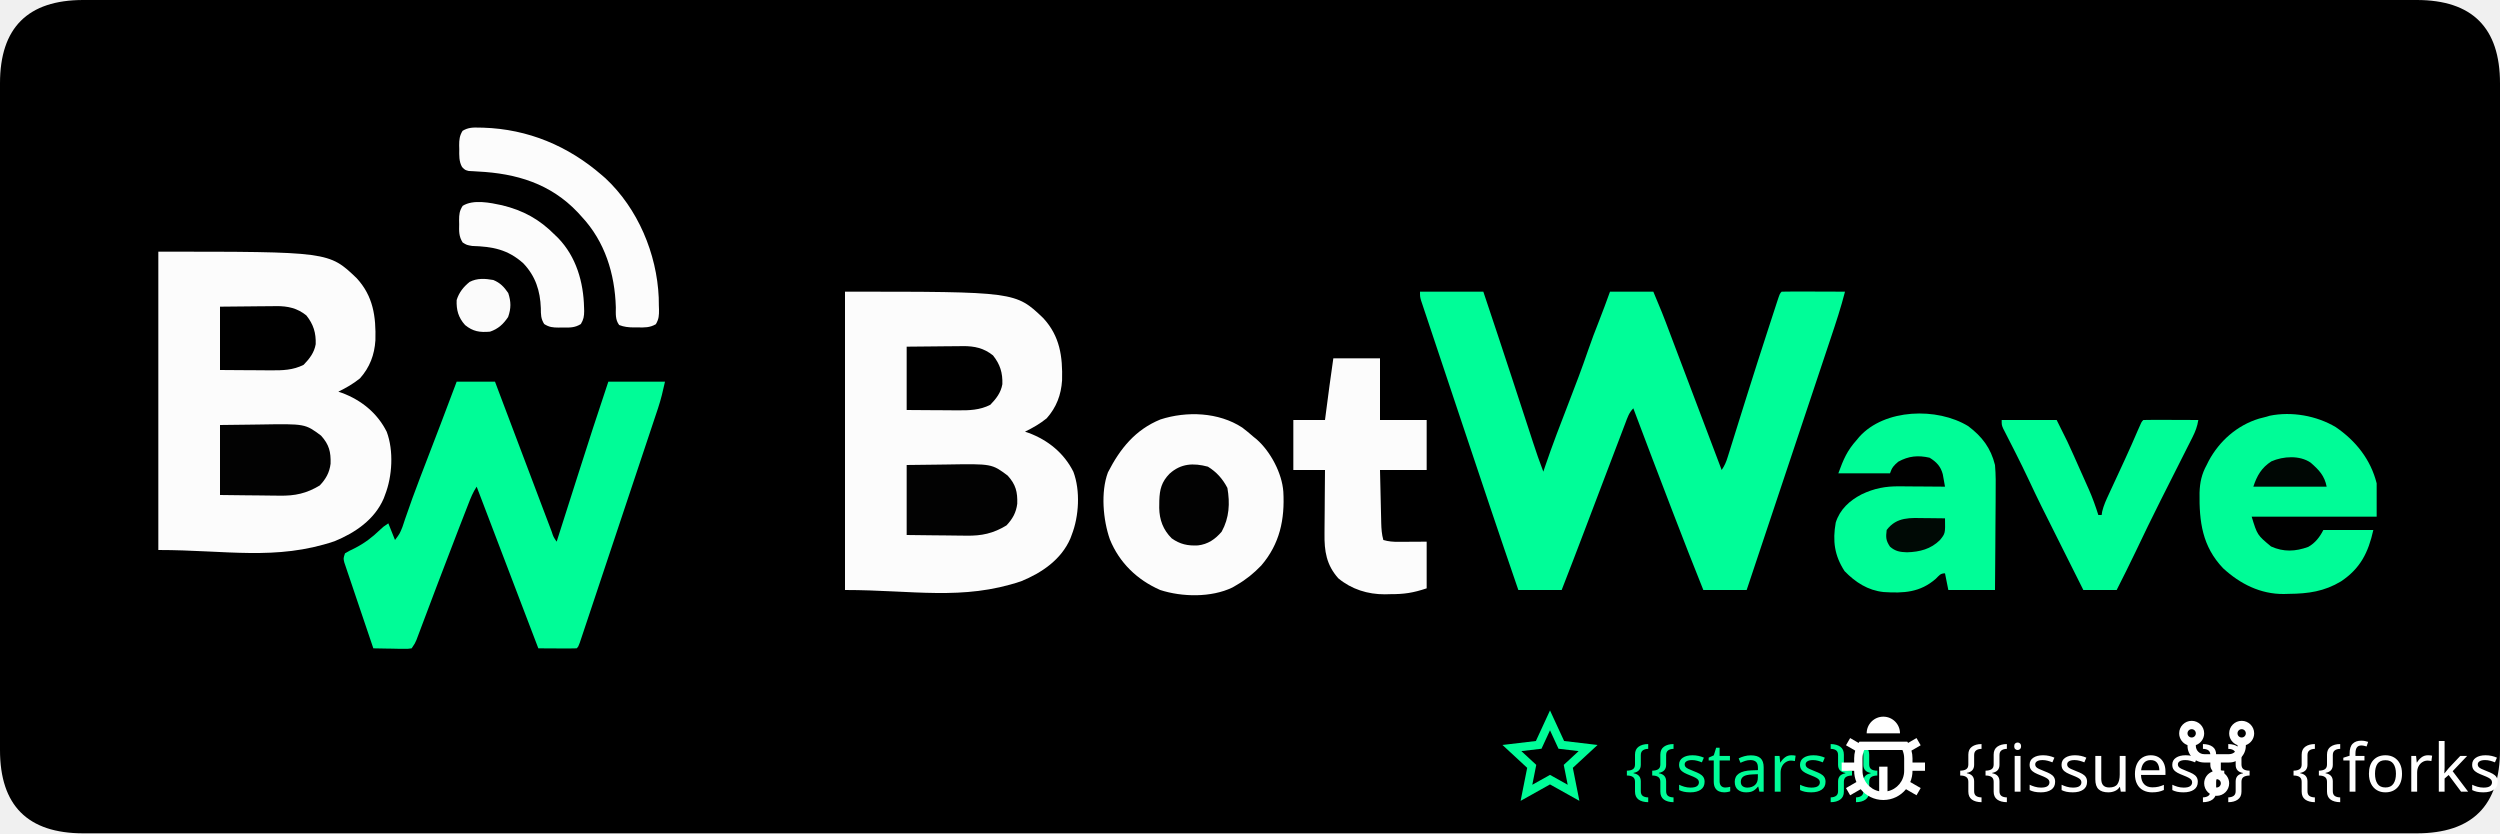
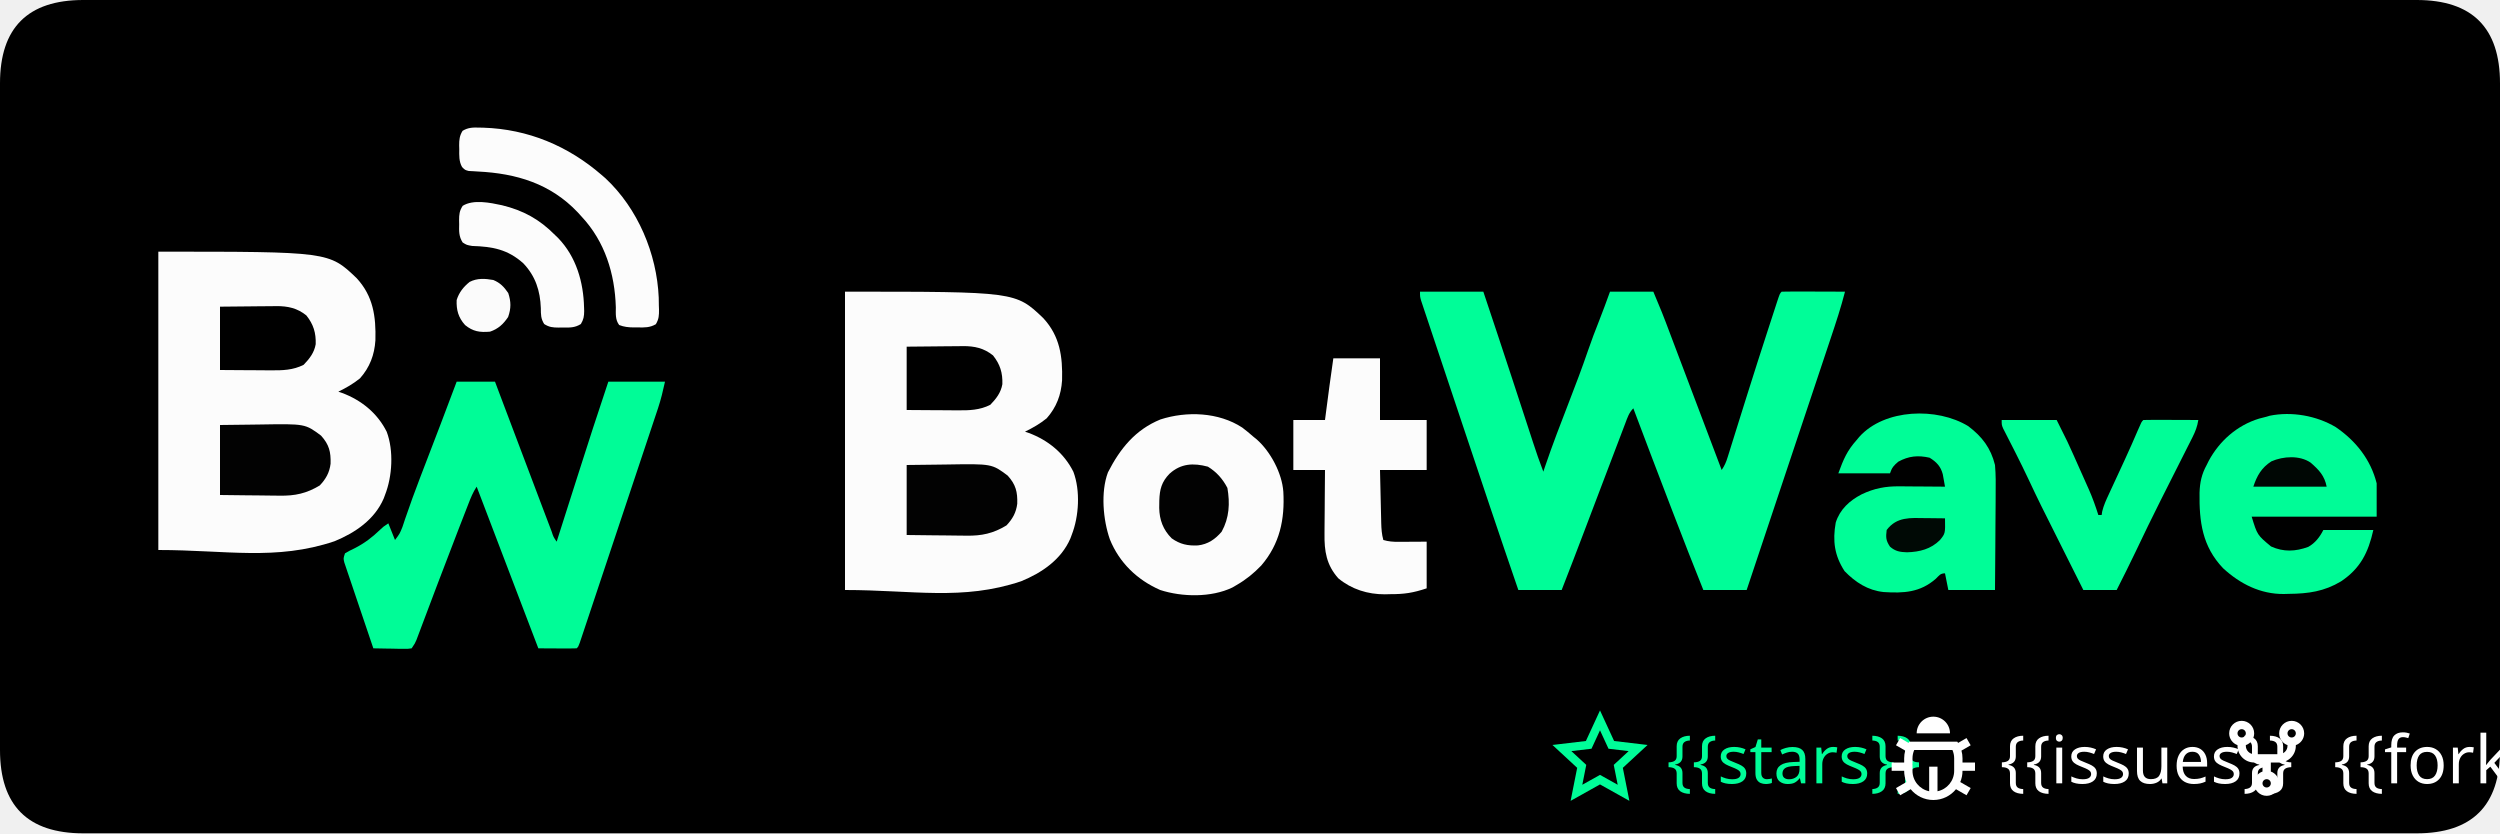
<svg xmlns="http://www.w3.org/2000/svg" version="1.1" width="1500" height="500">
  <path d="M50 0 L1450 0 Q1500 0 1500 50 L1500 450 Q1500 500 1450 500 L50 500 Q0 500 0 450 L0 50 Q0 0 50 0 Z" fill="#000000" />
  <path d="M0 0 C102.331 0 102.331 0 118.969 15.879 C128.941 26.675 130.626 38.868 130.246 53.195 C129.68 61.943 126.863 69.392 121 76 C116.976 79.263 112.647 81.739 108 84 C108.75 84.257 109.5 84.513 110.273 84.777 C121.837 89.103 131.435 96.87 137.027 108.055 C141.292 119.414 140.403 134.858 136 146 C135.745 146.688 135.49 147.377 135.227 148.086 C129.751 160.795 118.062 168.683 105.688 173.75 C70.621 185.548 40.549 179 0 179 C0 119.93 0 60.86 0 0 Z " fill="#FCFCFC" transform="translate(507,175)" />
  <path d="M0 0 C102.331 0 102.331 0 118.969 15.879 C128.941 26.675 130.626 38.868 130.246 53.195 C129.68 61.943 126.863 69.392 121 76 C116.976 79.263 112.647 81.739 108 84 C108.75 84.257 109.5 84.513 110.273 84.777 C121.837 89.103 131.435 96.87 137.027 108.055 C141.292 119.414 140.403 134.858 136 146 C135.745 146.688 135.49 147.377 135.227 148.086 C129.751 160.795 118.062 168.683 105.688 173.75 C70.621 185.548 40.549 179 0 179 C0 119.93 0 60.86 0 0 Z " fill="#FCFCFC" transform="translate(95,151)" />
  <path d="M0 0 C12.54 0 25.08 0 38 0 C43.838 17.437 49.643 34.884 55.367 52.359 C55.601 53.072 55.834 53.784 56.074 54.518 C58.446 61.757 60.817 68.997 63.182 76.238 C64.084 78.998 64.988 81.758 65.892 84.517 C66.517 86.43 67.141 88.343 67.765 90.256 C69.72 96.224 71.733 102.143 74 108 C74.331 107.009 74.663 106.017 75.004 104.996 C79.483 91.825 84.483 78.869 89.507 65.9 C93.422 55.789 97.277 45.678 100.775 35.414 C102.856 29.324 105.145 23.327 107.518 17.344 C109.795 11.595 111.883 5.822 114 0 C122.58 0 131.16 0 140 0 C145.625 13.5 145.625 13.5 147.365 18.099 C147.76 19.141 148.156 20.184 148.563 21.257 C148.974 22.347 149.385 23.436 149.809 24.559 C150.253 25.73 150.697 26.902 151.154 28.11 C152.34 31.241 153.524 34.373 154.707 37.506 C155.934 40.751 157.163 43.995 158.391 47.24 C160.348 52.409 162.304 57.578 164.258 62.749 C166.69 69.181 169.124 75.612 171.559 82.043 C174.708 90.361 177.855 98.68 181 107 C182.841 104.239 183.67 102.277 184.641 99.157 C185.11 97.666 185.11 97.666 185.588 96.145 C185.924 95.059 186.259 93.974 186.605 92.855 C186.962 91.718 187.318 90.58 187.686 89.408 C188.656 86.311 189.621 83.214 190.586 80.115 C192.199 74.943 193.826 69.774 195.451 64.606 C195.865 63.289 196.279 61.972 196.693 60.655 C200.59 48.255 204.554 35.877 208.58 23.517 C209.235 21.507 209.888 19.496 210.541 17.484 C211.442 14.707 212.347 11.931 213.254 9.156 C213.52 8.336 213.786 7.516 214.059 6.671 C215.885 1.115 215.885 1.115 217 0 C219.812 -0.089 222.599 -0.115 225.41 -0.098 C226.252 -0.096 227.094 -0.095 227.962 -0.093 C230.662 -0.088 233.362 -0.075 236.062 -0.062 C237.889 -0.057 239.715 -0.053 241.541 -0.049 C246.027 -0.038 250.514 -0.021 255 0 C252.613 9.371 249.588 18.508 246.519 27.671 C245.966 29.327 245.414 30.984 244.862 32.641 C243.373 37.108 241.881 41.574 240.388 46.039 C238.824 50.718 237.264 55.397 235.703 60.077 C232.752 68.924 229.798 77.771 226.843 86.616 C223.476 96.693 220.113 106.771 216.751 116.849 C209.838 137.567 202.92 158.284 196 179 C187.42 179 178.84 179 170 179 C163.99 164.071 158.141 149.087 152.375 134.062 C151.499 131.783 150.623 129.503 149.747 127.224 C142.432 108.174 135.188 89.098 128 70 C125.385 72.615 124.469 75.573 123.191 78.969 C122.913 79.696 122.634 80.423 122.347 81.172 C121.414 83.613 120.488 86.056 119.562 88.5 C118.905 90.224 118.247 91.949 117.588 93.673 C115.777 98.418 113.973 103.166 112.171 107.915 C110.964 111.096 109.755 114.276 108.546 117.456 C107.925 119.089 107.925 119.089 107.292 120.756 C106.666 122.402 106.666 122.402 106.027 124.082 C103.553 130.591 101.079 137.101 98.612 143.613 C94.131 155.431 89.599 167.227 85 179 C76.42 179 67.84 179 59 179 C47.633 145.963 36.539 112.836 25.485 79.693 C22.882 71.889 20.275 64.087 17.665 56.286 C15.619 50.17 13.577 44.052 11.537 37.934 C10.329 34.311 9.119 30.687 7.906 27.065 C6.569 23.073 5.238 19.078 3.909 15.083 C3.51 13.895 3.111 12.708 2.7 11.485 C2.342 10.404 1.983 9.324 1.614 8.21 C1.301 7.27 0.987 6.331 0.664 5.363 C0 3 0 3 0 0 Z " fill="#00FD98" transform="translate(852,175)" />
  <path d="M0 0 C7.59 0 15.18 0 23 0 C24.258 3.339 25.516 6.677 26.812 10.117 C34.905 31.586 42.999 53.055 51.145 74.503 C51.84 76.334 52.534 78.165 53.227 79.997 C54.184 82.525 55.144 85.052 56.105 87.578 C56.387 88.323 56.668 89.069 56.958 89.837 C58.052 93.171 58.052 93.171 60 96 C60.27 95.151 60.541 94.303 60.819 93.428 C63.405 85.312 65.993 77.196 68.582 69.081 C69.912 64.911 71.242 60.742 72.57 56.572 C78.59 37.672 84.672 18.8 91 0 C102.22 0 113.44 0 125 0 C123.775 5.515 122.628 10.49 120.868 15.77 C120.56 16.699 120.56 16.699 120.246 17.647 C119.568 19.692 118.884 21.733 118.199 23.775 C117.707 25.253 117.216 26.73 116.725 28.208 C115.399 32.196 114.067 36.183 112.734 40.169 C111.338 44.345 109.947 48.522 108.555 52.7 C106.22 59.704 103.882 66.708 101.542 73.711 C98.833 81.815 96.13 89.921 93.43 98.027 C90.832 105.829 88.23 113.629 85.626 121.428 C84.518 124.748 83.411 128.069 82.304 131.39 C81.005 135.291 79.702 139.192 78.397 143.091 C77.917 144.526 77.439 145.96 76.961 147.396 C76.312 149.347 75.659 151.296 75.005 153.246 C74.64 154.339 74.275 155.433 73.898 156.559 C73 159 73 159 72 160 C70.292 160.087 68.581 160.107 66.871 160.098 C65.319 160.093 65.319 160.093 63.736 160.088 C62.648 160.08 61.559 160.071 60.438 160.062 C58.799 160.056 58.799 160.056 57.127 160.049 C54.418 160.037 51.709 160.021 49 160 C45.833 151.708 42.666 143.417 39.5 135.125 C39.264 134.508 39.029 133.89 38.786 133.254 C29.845 109.841 20.917 86.423 12 63 C9.771 66.344 8.412 69.781 6.973 73.504 C6.672 74.275 6.371 75.046 6.061 75.84 C5.057 78.413 4.06 80.987 3.062 83.562 C2.361 85.366 1.659 87.17 0.957 88.973 C-3.15 99.543 -7.199 110.134 -11.215 120.738 C-11.646 121.877 -12.077 123.015 -12.522 124.187 C-14.647 129.8 -16.767 135.415 -18.879 141.033 C-19.656 143.093 -20.433 145.152 -21.211 147.211 C-21.743 148.633 -21.743 148.633 -22.285 150.084 C-22.614 150.954 -22.944 151.824 -23.283 152.72 C-23.71 153.857 -23.71 153.857 -24.146 155.017 C-25 157 -25 157 -27 160 C-29.338 160.341 -29.338 160.341 -32.227 160.293 C-33.258 160.283 -34.289 160.274 -35.352 160.264 C-36.432 160.239 -37.512 160.213 -38.625 160.188 C-39.713 160.174 -40.801 160.16 -41.922 160.146 C-44.615 160.111 -47.307 160.062 -50 160 C-52.375 153.015 -54.74 146.026 -57.093 139.033 C-58.185 135.786 -59.281 132.541 -60.385 129.298 C-61.653 125.57 -62.907 121.838 -64.16 118.105 C-64.559 116.94 -64.958 115.774 -65.369 114.573 C-65.729 113.492 -66.09 112.411 -66.461 111.298 C-66.944 109.869 -66.944 109.869 -67.437 108.411 C-68 106 -68 106 -67 103 C-64.41 101.492 -64.41 101.492 -61.062 99.875 C-55.245 96.873 -50.76 93.489 -46.023 88.918 C-44 87 -44 87 -41 85 C-39.68 88.3 -38.36 91.6 -37 95 C-34.177 91.251 -34.177 91.251 -32.547 87.21 C-32.296 86.464 -32.044 85.718 -31.785 84.95 C-31.517 84.136 -31.249 83.323 -30.973 82.484 C-28.128 74.115 -25.093 65.834 -21.934 57.578 C-21.488 56.413 -21.042 55.247 -20.582 54.046 C-19.203 50.447 -17.82 46.848 -16.438 43.25 C-14.602 38.464 -12.768 33.677 -10.934 28.891 C-10.5 27.76 -10.066 26.629 -9.619 25.464 C-6.372 16.991 -3.17 8.502 0 0 Z " fill="#00FC97" transform="translate(274,229)" />
  <path d="M0 0 C2.306 1.736 4.482 3.562 6.652 5.465 C7.332 6.015 8.011 6.566 8.711 7.133 C16.972 14.427 23.859 27.361 24.652 38.465 C25.581 55.104 22.552 69.776 11.402 82.777 C6.916 87.443 2.265 91.237 -3.348 94.465 C-4.22 94.973 -5.093 95.481 -5.992 96.004 C-18.593 102.043 -36.084 101.733 -49.223 97.465 C-63.008 91.424 -73.721 81.141 -79.418 67.113 C-83.513 55.448 -85.007 38.688 -80.586 26.891 C-73.347 12.71 -64.184 1.29 -49.09 -4.863 C-33.338 -9.958 -14.166 -9.263 0 0 Z " fill="#FCFCFC" transform="translate(745.3477,256.5352)" />
  <path d="M0 0 C12.085 8.224 21.057 19.5 24.629 33.789 C24.629 40.389 24.629 46.989 24.629 53.789 C-0.121 53.789 -24.871 53.789 -50.371 53.789 C-47.008 64.8 -47.008 64.8 -38.746 71.664 C-31.275 75.065 -24.062 74.733 -16.418 71.914 C-12.297 69.649 -9.453 65.952 -7.371 61.789 C2.529 61.789 12.429 61.789 22.629 61.789 C19.641 75.235 14.878 84.841 3.254 92.602 C-6.808 98.669 -16.425 99.995 -27.996 100.102 C-29.026 100.131 -30.056 100.16 -31.117 100.189 C-45.087 100.304 -57.31 94.138 -67.492 84.758 C-80.045 71.605 -81.87 56.807 -81.648 39.426 C-81.444 33.225 -80.38 28.243 -77.371 22.789 C-76.959 21.959 -76.546 21.129 -76.121 20.273 C-69.638 8.264 -59.067 -0.999 -45.996 -5.023 C-44.459 -5.437 -42.917 -5.834 -41.371 -6.211 C-40.769 -6.395 -40.167 -6.58 -39.547 -6.77 C-26.313 -9.454 -11.508 -6.801 0 0 Z " fill="#00FC97" transform="translate(1401.371,256.2109)" />
  <path d="M0 0 C8.353 6.304 13.523 13.103 16.062 23.312 C16.589 29.148 16.531 34.939 16.453 40.793 C16.446 42.459 16.44 44.125 16.436 45.79 C16.421 50.139 16.382 54.487 16.337 58.835 C16.296 63.286 16.278 67.738 16.258 72.189 C16.215 80.897 16.145 89.605 16.062 98.312 C6.822 98.312 -2.417 98.312 -11.938 98.312 C-12.598 95.013 -13.258 91.713 -13.938 88.312 C-16.769 88.312 -17.433 89.608 -19.438 91.562 C-28.836 99.793 -38.702 100.323 -50.748 99.54 C-60.229 98.555 -67.671 93.697 -74.188 87 C-80.24 77.705 -81.466 68.911 -79.5 57.852 C-76.99 49.915 -71.206 44.686 -64 40.938 C-56.478 37.313 -49.522 36.003 -41.281 36.117 C-40.494 36.12 -39.706 36.123 -38.894 36.126 C-36.408 36.137 -33.923 36.162 -31.438 36.188 C-29.74 36.198 -28.042 36.207 -26.344 36.215 C-22.208 36.237 -18.073 36.271 -13.938 36.312 C-14.213 34.717 -14.5 33.124 -14.793 31.531 C-15.031 30.2 -15.031 30.2 -15.274 28.842 C-16.496 24.182 -19.063 21.458 -23.188 18.938 C-30.1 17.366 -35.727 17.903 -41.938 21.312 C-44.734 23.667 -45.775 24.826 -46.938 28.312 C-57.167 28.312 -67.397 28.312 -77.938 28.312 C-74.838 19.789 -72.671 14.742 -66.938 8.312 C-66.414 7.685 -65.891 7.057 -65.352 6.41 C-50.179 -10.502 -18.64 -11.4 0 0 Z " fill="#00FD97" transform="translate(1180.938,255.6875)" />
  <path d="M0 0 C9.24 0 18.48 0 28 0 C28 12.21 28 24.42 28 37 C37.24 37 46.48 37 56 37 C56 46.9 56 56.8 56 67 C46.76 67 37.52 67 28 67 C28.12 72.339 28.243 77.677 28.372 83.016 C28.416 84.831 28.457 86.647 28.497 88.463 C28.555 91.074 28.619 93.686 28.684 96.297 C28.7 97.107 28.717 97.918 28.734 98.753 C28.828 102.317 29.046 105.567 30 109 C33.139 109.926 35.937 110.117 39.203 110.098 C40.528 110.094 40.528 110.094 41.88 110.09 C43.548 110.076 43.548 110.076 45.25 110.062 C48.797 110.042 52.345 110.021 56 110 C56 119.24 56 128.48 56 138 C47.755 140.748 42.55 141.519 34.188 141.5 C33.089 141.528 31.99 141.557 30.857 141.586 C20.667 141.61 10.948 138.591 3 132 C-4.16 123.976 -5.446 115.698 -5.293 105.281 C-5.289 104.183 -5.284 103.084 -5.28 101.953 C-5.263 98.468 -5.226 94.984 -5.188 91.5 C-5.172 89.128 -5.159 86.755 -5.146 84.383 C-5.114 78.588 -5.062 72.794 -5 67 C-11.27 67 -17.54 67 -24 67 C-24 57.1 -24 47.2 -24 37 C-17.73 37 -11.46 37 -5 37 C-4.71 34.753 -4.71 34.753 -4.414 32.461 C-3.011 21.63 -1.579 10.807 0 0 Z " fill="#FCFCFC" transform="translate(800,215)" />
  <path d="M0 0 C10.89 0 21.78 0 33 0 C39.929 13.859 39.929 13.859 42.98 20.73 C43.32 21.491 43.66 22.252 44.009 23.036 C44.716 24.62 45.42 26.206 46.124 27.792 C47.191 30.196 48.266 32.597 49.342 34.998 C50.034 36.554 50.726 38.111 51.418 39.668 C51.734 40.371 52.049 41.075 52.375 41.799 C54.57 46.773 56.36 51.818 58 57 C58.66 57 59.32 57 60 57 C60.096 56.331 60.192 55.663 60.291 54.974 C61.185 51.227 62.726 47.89 64.352 44.418 C64.689 43.686 65.026 42.954 65.373 42.2 C66.452 39.86 67.538 37.524 68.625 35.188 C70.036 32.14 71.444 29.092 72.852 26.043 C73.198 25.295 73.544 24.548 73.9 23.777 C76.638 17.84 79.275 11.862 81.849 5.852 C83.896 1.104 83.896 1.104 85 0 C87.448 -0.088 89.868 -0.115 92.316 -0.098 C93.413 -0.096 93.413 -0.096 94.532 -0.093 C96.875 -0.088 99.219 -0.075 101.562 -0.062 C103.148 -0.057 104.733 -0.053 106.318 -0.049 C110.212 -0.038 114.106 -0.021 118 0 C117.391 3.844 116.243 6.875 114.491 10.343 C113.966 11.39 113.441 12.436 112.9 13.515 C112.327 14.642 111.754 15.769 111.164 16.93 C110.563 18.123 109.964 19.316 109.364 20.51 C107.779 23.663 106.187 26.813 104.593 29.962 C101.775 35.531 98.969 41.105 96.164 46.68 C95.706 47.589 95.706 47.589 95.239 48.517 C90.159 58.607 85.231 68.763 80.399 78.973 C76.727 86.713 72.856 94.351 69 102 C62.4 102 55.8 102 49 102 C47.862 99.722 46.724 97.444 45.551 95.098 C42.956 89.906 40.356 84.716 37.751 79.528 C22.698 49.554 22.698 49.554 15.865 35.081 C13.528 30.146 11.132 25.248 8.668 20.375 C8.109 19.269 7.55 18.164 6.974 17.024 C5.89 14.888 4.801 12.755 3.706 10.624 C3.221 9.67 2.737 8.717 2.238 7.734 C1.806 6.891 1.373 6.048 0.927 5.179 C0 3 0 3 0 0 Z " fill="#00FD97" transform="translate(1201,252)" />
  <path d="M0 0 C0.748 0.014 1.496 0.028 2.267 0.042 C29.104 0.904 53.129 10.954 73.312 28.438 C74.058 29.081 74.803 29.724 75.57 30.387 C95.02 48.537 106.428 75.626 107.551 102.016 C107.581 103.573 107.606 105.13 107.625 106.688 C107.669 107.871 107.669 107.871 107.713 109.078 C107.752 112.659 107.671 114.831 105.824 117.957 C102.227 120.077 98.864 119.982 94.812 119.875 C94.053 119.882 93.294 119.889 92.512 119.896 C89.394 119.861 86.721 119.599 83.812 118.449 C81.404 115.219 81.809 111.684 81.812 107.812 C81.235 87.752 75.262 68.338 61.312 53.438 C60.54 52.587 59.768 51.736 58.973 50.859 C42.642 33.626 22.19 27.491 -0.906 26.347 C-1.868 26.285 -2.829 26.224 -3.82 26.16 C-4.685 26.116 -5.551 26.073 -6.442 26.028 C-8.688 25.438 -8.688 25.438 -10.465 23.64 C-12.363 20.22 -12.161 16.746 -12.125 12.938 C-12.145 12.178 -12.165 11.419 -12.186 10.637 C-12.183 7.221 -11.951 4.864 -10.141 1.934 C-6.782 -0.115 -3.816 -0.12 0 0 Z " fill="#FCFCFC" transform="translate(287.6875,76.5625)" />
  <path d="M0 0 C6.029 -0.092 12.056 -0.172 18.085 -0.22 C20.13 -0.24 22.175 -0.267 24.22 -0.302 C51.096 -0.748 51.096 -0.748 60.625 6.375 C65.48 11.742 66.564 16.135 66.352 23.246 C65.668 28.599 63.544 32.365 59.875 36.25 C51.964 41.066 44.931 42.585 35.742 42.391 C34.713 42.385 33.684 42.379 32.624 42.373 C29.374 42.351 26.125 42.301 22.875 42.25 C20.656 42.23 18.438 42.212 16.219 42.195 C10.812 42.155 5.407 42.077 0 42 C0 28.14 0 14.28 0 0 Z " fill="#020202" transform="translate(544,279)" />
  <path d="M0 0 C6.029 -0.092 12.056 -0.172 18.085 -0.22 C20.13 -0.24 22.175 -0.267 24.22 -0.302 C51.096 -0.748 51.096 -0.748 60.625 6.375 C65.48 11.742 66.564 16.135 66.352 23.246 C65.668 28.599 63.544 32.365 59.875 36.25 C51.964 41.066 44.931 42.585 35.742 42.391 C34.713 42.385 33.684 42.379 32.624 42.373 C29.374 42.351 26.125 42.301 22.875 42.25 C20.656 42.23 18.438 42.212 16.219 42.195 C10.812 42.155 5.407 42.077 0 42 C0 28.14 0 14.28 0 0 Z " fill="#020202" transform="translate(132,255)" />
  <path d="M0 0 C12.823 3.109 22.567 8.481 31.839 17.866 C32.476 18.481 33.113 19.096 33.769 19.73 C44.582 30.951 48.947 46.196 49.277 61.429 C49.299 62.108 49.322 62.787 49.345 63.487 C49.33 66.612 48.988 68.625 47.343 71.3 C43.696 73.582 40.559 73.452 36.339 73.366 C35.2 73.39 35.2 73.39 34.039 73.413 C30.471 73.388 28.395 73.22 25.339 71.277 C23.311 68.017 23.371 65.626 23.339 61.804 C22.978 51.368 20.14 42.52 12.839 34.866 C3.494 26.492 -5.597 24.821 -17.883 24.441 C-21.161 23.866 -21.161 23.866 -23.563 22.355 C-25.894 18.724 -25.747 15.595 -25.661 11.366 C-25.676 10.607 -25.692 9.848 -25.708 9.066 C-25.682 5.485 -25.519 3.423 -23.551 0.366 C-17.185 -3.628 -7.078 -1.521 0 0 Z " fill="#FCFCFC" transform="translate(301.1606,123.1335)" />
  <path d="M0 0 C5.693 -0.069 11.385 -0.129 17.078 -0.165 C19.012 -0.18 20.946 -0.2 22.879 -0.226 C25.67 -0.263 28.46 -0.28 31.25 -0.293 C32.106 -0.308 32.961 -0.324 33.843 -0.34 C40.749 -0.342 46.277 0.822 51.812 5.25 C56.098 10.638 57.629 15.701 57.422 22.5 C56.563 27.59 53.703 31.238 50.188 34.875 C43.91 38.103 37.362 38.281 30.469 38.195 C29.154 38.191 29.154 38.191 27.813 38.187 C25.042 38.176 22.271 38.151 19.5 38.125 C17.609 38.115 15.719 38.106 13.828 38.098 C9.219 38.077 4.61 38.038 0 38 C0 25.46 0 12.92 0 0 Z " fill="#000000" transform="translate(544,208)" />
  <path d="M0 0 C5.693 -0.069 11.385 -0.129 17.078 -0.165 C19.012 -0.18 20.946 -0.2 22.879 -0.226 C25.67 -0.263 28.46 -0.28 31.25 -0.293 C32.106 -0.308 32.961 -0.324 33.843 -0.34 C40.749 -0.342 46.277 0.822 51.812 5.25 C56.098 10.638 57.629 15.701 57.422 22.5 C56.563 27.59 53.703 31.238 50.188 34.875 C43.91 38.103 37.362 38.281 30.469 38.195 C29.154 38.191 29.154 38.191 27.813 38.187 C25.042 38.176 22.271 38.151 19.5 38.125 C17.609 38.115 15.719 38.106 13.828 38.098 C9.219 38.077 4.61 38.038 0 38 C0 25.46 0 12.92 0 0 Z " fill="#000000" transform="translate(132,184)" />
  <path d="M0 0 C5.204 3.203 8.859 7.339 11.688 12.75 C13.283 21.968 12.844 30.685 8.25 39 C4.42 43.529 -0.042 46.588 -6 47.25 C-12.131 47.549 -16.711 46.577 -21.75 43 C-26.886 37.864 -29.102 31.874 -29.219 24.745 C-29.208 24.025 -29.198 23.305 -29.188 22.562 C-29.179 21.812 -29.171 21.061 -29.162 20.288 C-28.957 13.596 -27.772 9.105 -23.031 4.234 C-16.232 -1.931 -8.758 -2.335 0 0 Z " fill="#020202" transform="translate(724.75,280)" />
  <path d="M0 0 C4.166 1.735 6.403 4.133 8.938 7.812 C10.664 12.992 10.695 17.032 8.875 22.188 C6.053 26.421 2.923 29.359 -2 31 C-8.133 31.511 -12.157 30.946 -17 27 C-21.022 22.449 -22.247 17.972 -22 12 C-20.569 7.438 -17.919 4.119 -14.223 1.145 C-9.672 -1.199 -4.93 -0.89 0 0 Z " fill="#FBFBFB" transform="translate(296,168)" />
  <path d="M0 0 C1.676 0.014 1.676 0.014 3.387 0.027 C6.133 0.051 8.879 0.084 11.625 0.125 C11.801 9.183 11.801 9.183 8.625 13.125 C3.157 18.593 -3.574 20.276 -11.125 20.5 C-15.311 20.377 -18.116 19.963 -21.375 17.125 C-23.875 13.375 -23.911 11.566 -23.375 7.125 C-17.307 -0.906 -9.194 -0.141 0 0 Z " fill="#000905" transform="translate(1155.375,310.875)" />
  <path d="M0 0 C5.026 4.412 8.263 7.728 9.598 14.402 C-4.922 14.402 -19.442 14.402 -34.402 14.402 C-32.196 7.784 -29.536 3.078 -23.586 -0.773 C-16.493 -3.898 -6.564 -4.532 0 0 Z " fill="#000704" transform="translate(1386.402,277.5977)" />
-   <g transform="translate(800,425) scale(0.2)">
+   <g transform="translate(830,425) scale(0.2)">
    <svg viewBox="0 0 40 40" fill="#00FD98">
      <path d="M12.001 18.26L4.947 22.208L6.522 14.28L0.588 8.792L8.615 7.84L12.001 0.5L15.386 7.84L23.413 8.792L17.479 14.28L19.054 22.208L12.001 18.26ZM12.001 15.968L16.247 18.345L15.299 13.572L18.872 10.267L14.039 9.694L12.001 5.275L9.962 9.694L5.129 10.267L8.702 13.572L7.754 18.345L12.001 15.968Z" />
    </svg>
  </g>
-   <text x="975" y="475" font-family="Soin Sans Pro, regular" font-size="40" fill="#00FD98">{{stars}}</text>
-   <g transform="translate(1000,425) scale(0.2)">
+   <text x="1000" y="470" font-family="Soin Sans Pro, regular" font-size="40" fill="#00FD98">{{stars}}</text>
+   <g transform="translate(1030,425) scale(0.2)">
    <svg viewBox="0 0 40 40" fill="rgba(255,255,255,1)">
      <path d="M13 19.9C15.282 19.437 17 17.419 17 15V12C17 11.299 16.856 10.622 16.585 10H7.415C7.144 10.622 7 11.299 7 12V15C7 17.419 8.718 19.437 11 19.9V14H13V19.9ZM5.536 17.691C5.191 16.862 5 15.953 5 15H2V13H5V12C5 11.357 5.087 10.735 5.249 10.144L3.036 8.866L4.036 7.134L6.056 8.3C6.12 8.199 6.186 8.098 6.255 8H17.745C17.814 8.098 17.88 8.199 17.944 8.3L19.964 7.134L20.964 8.866L18.751 10.144C18.913 10.735 19 11.357 19 12V13H22V15H19C19 15.953 18.809 16.862 18.464 17.691L20.964 19.134L19.964 20.866L17.438 19.408C16.155 20.989 14.195 22 12 22C9.805 22 7.845 20.989 6.562 19.408L4.036 20.866L3.036 19.134L5.536 17.691ZM8 6C8 3.791 9.791 2 12 2C14.209 2 16 3.791 16 6H8Z" />
    </svg>
  </g>
-   <text x="1175" y="475" font-family="Soin Sans Pro, regular" font-size="40" fill="#FFF">{{issues}}</text>
-   <g transform="translate(1200,425) scale(0.2)">
+   <text x="1200" y="470" font-family="Soin Sans Pro, regular" font-size="40" fill="#FFF">{{issues}}</text>
+   <g transform="translate(1230,425) scale(0.2)">
    <svg viewBox="0 0 40 40" fill="rgba(255,255,255,1)">
      <path d="M6 5C5.448 5 5 5.448 5 6C5 6.552 5.448 7 6 7C6.552 7 7 6.552 7 6C7 5.448 6.552 5 6 5ZM3 6C3 4.343 4.343 3 6 3C7.657 3 9 4.343 9 6C9 7.306 8.165 8.417 7 8.829V9C7 10.105 7.895 11 9 11H15C16.105 11 17 10.105 17 9V8.829C15.835 8.417 15 7.306 15 6C15 4.343 16.343 3 18 3C19.657 3 21 4.343 21 6C21 7.306 20.165 8.417 19 8.829V9C19 11.209 17.209 13 15 13H13V15.171C14.165 15.582 15 16.694 15 18C15 19.657 13.657 21 12 21C10.343 21 9 19.657 9 18C9 16.694 9.835 15.582 11 15.171V13H9C6.791 13 5 11.209 5 9V8.829C3.835 8.417 3 7.306 3 6ZM18 5C17.448 5 17 5.448 17 6C17 6.552 17.448 7 18 7C18.552 7 19 6.552 19 6C19 5.448 18.552 5 18 5ZM12 17C11.448 17 11 17.448 11 18C11 18.552 11.448 19 12 19C12.552 19 13 18.552 13 18C13 17.448 12.552 17 12 17Z" />
    </svg>
  </g>
-   <text x="1375" y="475" font-family="Soin Sans Pro, regular" font-size="40" fill="#FFF">{{forks}}</text>
+   <text x="1400" y="470" font-family="Soin Sans Pro, regular" font-size="40" fill="#FFF">{{forks}}</text>
</svg>
